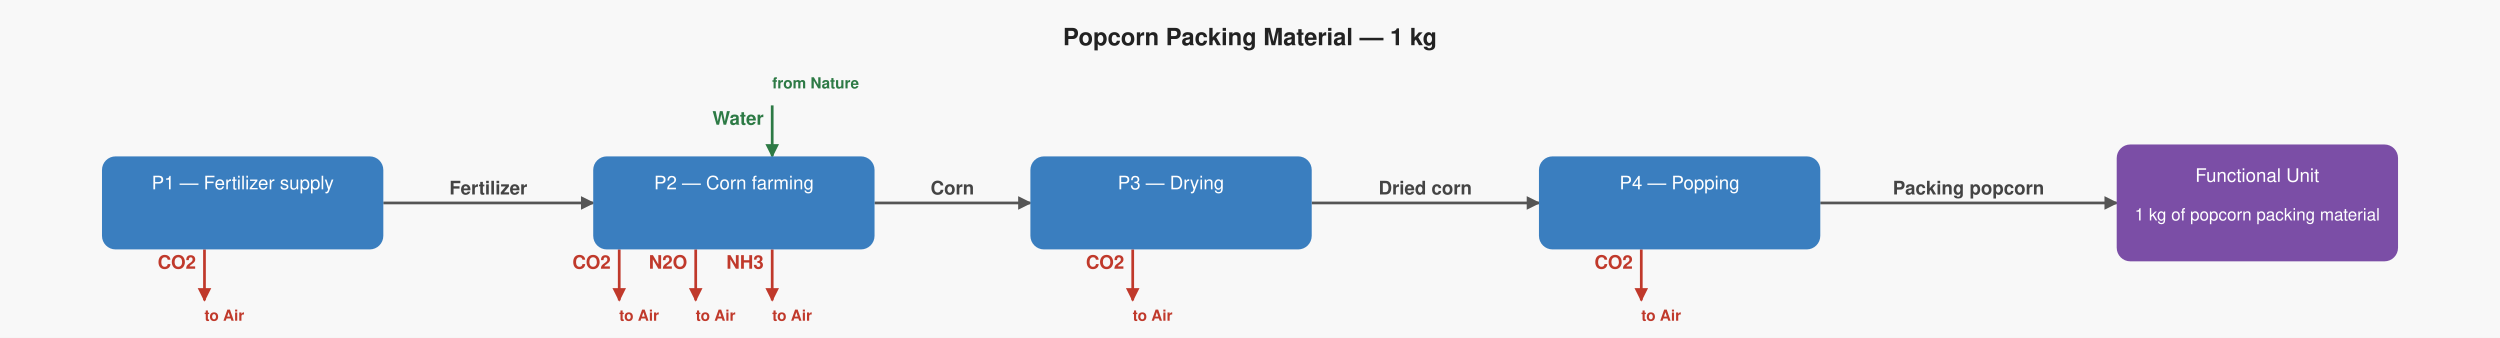
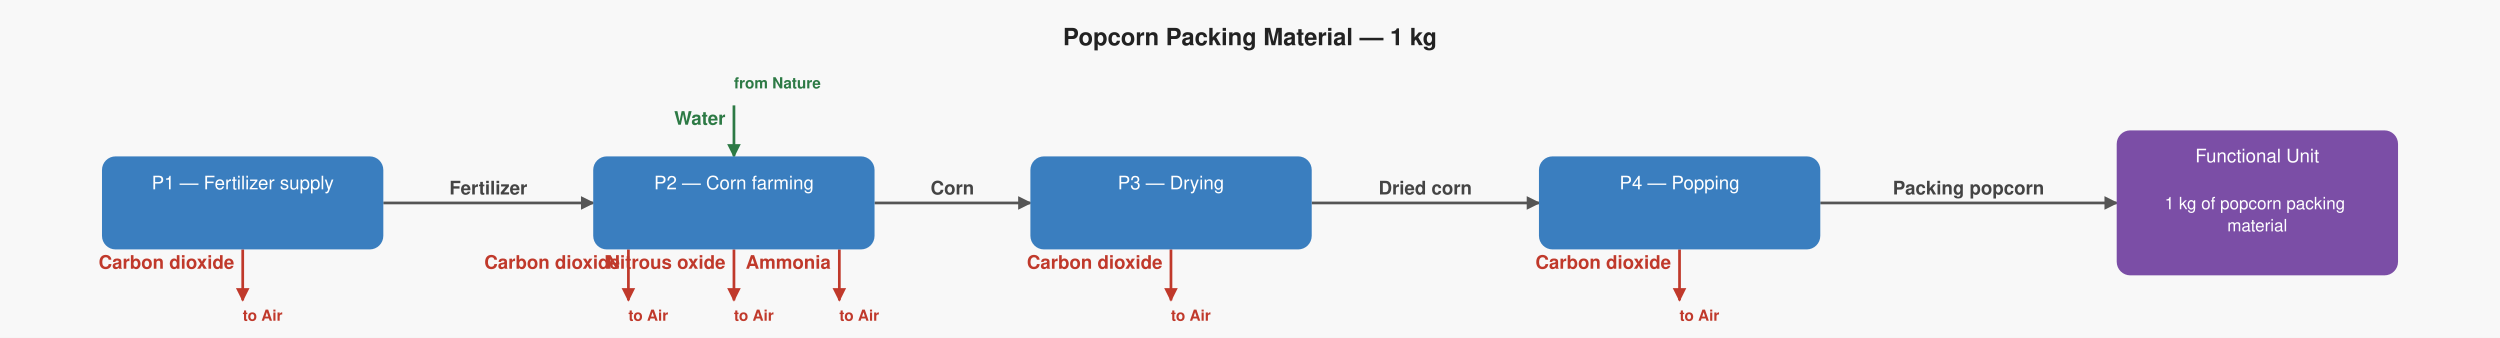
- <svg xmlns="http://www.w3.org/2000/svg" width="1470.8" height="198.7" viewBox="0 -85.0 1470.8 198.7">
-   <rect x="0" y="-85.0" width="1470.8" height="198.7" fill="#f8f8f8" />
+ <svg xmlns="http://www.w3.org/2000/svg" width="1470.8" height="198.7" viewBox="0 -76.7 1470.8 198.7">
+   <rect x="0" y="-76.7" width="1470.8" height="198.7" fill="#f8f8f8" />
  <defs>
    <marker id="arr" viewBox="0 0 10 10" refX="9" refY="5" markerWidth="5" markerHeight="5" orient="auto">
      <path d="M0,0 L10,5 L0,10 z" fill="#555555" />
    </marker>
    <marker id="arr-green" viewBox="0 0 10 10" refX="9" refY="5" markerWidth="5" markerHeight="5" orient="auto">
      <path d="M0,0 L10,5 L0,10 z" fill="#2d7a45" />
    </marker>
    <marker id="arr-red" viewBox="0 0 10 10" refX="9" refY="5" markerWidth="5" markerHeight="5" orient="auto">
      <path d="M0,0 L10,5 L0,10 z" fill="#c0392b" />
    </marker>
  </defs>
-   <text x="735.4" y="-58.4" text-anchor="middle" dominant-baseline="auto" font-family="Helvetica,Arial,sans-serif" font-size="14" font-weight="bold" fill="#222">Popcorn Packing Material — 1 kg</text>
-   <line x1="120.3" y1="61.7" x2="120.3" y2="91.7" stroke="#c0392b" stroke-width="1.6" marker-end="url(#arr-red)" />
-   <text x="115.3" y="73.1" text-anchor="end" dominant-baseline="auto" font-family="Helvetica,Arial,sans-serif" font-size="11" font-weight="bold" fill="#c0392b">CO2</text>
-   <text x="120.3" y="103.7" text-anchor="start" dominant-baseline="auto" font-family="Helvetica,Arial,sans-serif" font-size="9" font-weight="bold" fill="#c0392b">to Air</text>
-   <text x="454.3" y="-33.0" text-anchor="start" dominant-baseline="auto" font-family="Helvetica,Arial,sans-serif" font-size="9" font-weight="bold" fill="#2d7a45">from Nature</text>
-   <line x1="454.3" y1="-23.0" x2="454.3" y2="7.0" stroke="#2d7a45" stroke-width="1.6" marker-end="url(#arr-green)" />
-   <text x="449.3" y="-11.6" text-anchor="end" dominant-baseline="auto" font-family="Helvetica,Arial,sans-serif" font-size="11" font-weight="bold" fill="#2d7a45">Water</text>
-   <line x1="364.3" y1="61.7" x2="364.3" y2="91.7" stroke="#c0392b" stroke-width="1.6" marker-end="url(#arr-red)" />
-   <text x="359.3" y="73.1" text-anchor="end" dominant-baseline="auto" font-family="Helvetica,Arial,sans-serif" font-size="11" font-weight="bold" fill="#c0392b">CO2</text>
-   <text x="364.3" y="103.7" text-anchor="start" dominant-baseline="auto" font-family="Helvetica,Arial,sans-serif" font-size="9" font-weight="bold" fill="#c0392b">to Air</text>
-   <line x1="409.3" y1="61.7" x2="409.3" y2="91.7" stroke="#c0392b" stroke-width="1.6" marker-end="url(#arr-red)" />
-   <text x="404.3" y="73.1" text-anchor="end" dominant-baseline="auto" font-family="Helvetica,Arial,sans-serif" font-size="11" font-weight="bold" fill="#c0392b">N2O</text>
-   <text x="409.3" y="103.7" text-anchor="start" dominant-baseline="auto" font-family="Helvetica,Arial,sans-serif" font-size="9" font-weight="bold" fill="#c0392b">to Air</text>
-   <line x1="454.3" y1="61.7" x2="454.3" y2="91.7" stroke="#c0392b" stroke-width="1.6" marker-end="url(#arr-red)" />
-   <text x="449.3" y="73.1" text-anchor="end" dominant-baseline="auto" font-family="Helvetica,Arial,sans-serif" font-size="11" font-weight="bold" fill="#c0392b">NH3</text>
-   <text x="454.3" y="103.7" text-anchor="start" dominant-baseline="auto" font-family="Helvetica,Arial,sans-serif" font-size="9" font-weight="bold" fill="#c0392b">to Air</text>
-   <line x1="666.4" y1="61.7" x2="666.4" y2="91.7" stroke="#c0392b" stroke-width="1.6" marker-end="url(#arr-red)" />
-   <text x="661.4" y="73.1" text-anchor="end" dominant-baseline="auto" font-family="Helvetica,Arial,sans-serif" font-size="11" font-weight="bold" fill="#c0392b">CO2</text>
-   <text x="666.4" y="103.7" text-anchor="start" dominant-baseline="auto" font-family="Helvetica,Arial,sans-serif" font-size="9" font-weight="bold" fill="#c0392b">to Air</text>
-   <line x1="965.6" y1="61.7" x2="965.6" y2="91.7" stroke="#c0392b" stroke-width="1.6" marker-end="url(#arr-red)" />
-   <text x="960.6" y="73.1" text-anchor="end" dominant-baseline="auto" font-family="Helvetica,Arial,sans-serif" font-size="11" font-weight="bold" fill="#c0392b">CO2</text>
-   <text x="965.6" y="103.7" text-anchor="start" dominant-baseline="auto" font-family="Helvetica,Arial,sans-serif" font-size="9" font-weight="bold" fill="#c0392b">to Air</text>
-   <line x1="225.5" y1="34.4" x2="349.0" y2="34.4" stroke="#555555" stroke-width="1.6" marker-end="url(#arr)" />
-   <text x="287.3" y="29.4" text-anchor="middle" dominant-baseline="auto" font-family="Helvetica,Arial,sans-serif" font-size="11" font-weight="bold" fill="#444">Fertilizer</text>
-   <line x1="514.5" y1="34.4" x2="606.2" y2="34.4" stroke="#555555" stroke-width="1.6" marker-end="url(#arr)" />
-   <text x="560.3" y="29.4" text-anchor="middle" dominant-baseline="auto" font-family="Helvetica,Arial,sans-serif" font-size="11" font-weight="bold" fill="#444">Corn</text>
-   <line x1="771.7" y1="34.4" x2="905.4" y2="34.4" stroke="#555555" stroke-width="1.6" marker-end="url(#arr)" />
-   <text x="838.5" y="29.4" text-anchor="middle" dominant-baseline="auto" font-family="Helvetica,Arial,sans-serif" font-size="11" font-weight="bold" fill="#444">Dried corn</text>
-   <line x1="1070.9" y1="34.4" x2="1245.3" y2="34.4" stroke="#555555" stroke-width="1.6" marker-end="url(#arr)" />
-   <text x="1158.1" y="29.4" text-anchor="middle" dominant-baseline="auto" font-family="Helvetica,Arial,sans-serif" font-size="11" font-weight="bold" fill="#444">Packing popcorn</text>
-   <rect x="60.0" y="7.0" width="165.513" height="54.745" rx="8" fill="#3a7ebf" />
-   <text x="142.8" y="26.4" text-anchor="middle" dominant-baseline="auto" font-family="Helvetica,Arial,sans-serif" font-size="11" font-weight="normal" fill="white">P1 — Fertilizer supply</text>
-   <rect x="349.0" y="7.0" width="165.513" height="54.745" rx="8" fill="#3a7ebf" />
-   <text x="431.8" y="26.4" text-anchor="middle" dominant-baseline="auto" font-family="Helvetica,Arial,sans-serif" font-size="11" font-weight="normal" fill="white">P2 — Corn farming</text>
-   <rect x="606.2" y="7.0" width="165.513" height="54.745" rx="8" fill="#3a7ebf" />
-   <text x="688.9" y="26.4" text-anchor="middle" dominant-baseline="auto" font-family="Helvetica,Arial,sans-serif" font-size="11" font-weight="normal" fill="white">P3 — Drying</text>
-   <rect x="905.4" y="7.0" width="165.513" height="54.745" rx="8" fill="#3a7ebf" />
-   <text x="988.1" y="26.4" text-anchor="middle" dominant-baseline="auto" font-family="Helvetica,Arial,sans-serif" font-size="11" font-weight="normal" fill="white">P4 — Popping</text>
-   <rect x="1245.3" y="0.0" width="165.513" height="68.75" rx="8" fill="#7b4ea6" />
-   <text x="1328.0" y="22.0" text-anchor="middle" dominant-baseline="auto" font-family="Helvetica,Arial,sans-serif" font-size="11" font-weight="normal" fill="white">Functional Unit</text>
-   <text x="1328.0" y="44.7" text-anchor="middle" dominant-baseline="auto" font-family="Helvetica,Arial,sans-serif" font-size="10" font-weight="normal" fill="white">1 kg of popcorn packing material</text>
+   <text x="735.4" y="-50.1" text-anchor="middle" dominant-baseline="auto" font-family="Helvetica,Arial,sans-serif" font-size="14" font-weight="bold" fill="#222">Popcorn Packing Material — 1 kg</text>
+   <line x1="142.8" y1="70.0" x2="142.8" y2="100.0" stroke="#c0392b" stroke-width="1.6" marker-end="url(#arr-red)" />
+   <text x="137.8" y="81.4" text-anchor="end" dominant-baseline="auto" font-family="Helvetica,Arial,sans-serif" font-size="11" font-weight="bold" fill="#c0392b">Carbon dioxide</text>
+   <text x="142.8" y="112.0" text-anchor="start" dominant-baseline="auto" font-family="Helvetica,Arial,sans-serif" font-size="9" font-weight="bold" fill="#c0392b">to Air</text>
+   <text x="431.8" y="-24.7" text-anchor="start" dominant-baseline="auto" font-family="Helvetica,Arial,sans-serif" font-size="9" font-weight="bold" fill="#2d7a45">from Nature</text>
+   <line x1="431.8" y1="-14.7" x2="431.8" y2="15.3" stroke="#2d7a45" stroke-width="1.6" marker-end="url(#arr-green)" />
+   <text x="426.8" y="-3.3" text-anchor="end" dominant-baseline="auto" font-family="Helvetica,Arial,sans-serif" font-size="11" font-weight="bold" fill="#2d7a45">Water</text>
+   <line x1="369.7" y1="70.0" x2="369.7" y2="100.0" stroke="#c0392b" stroke-width="1.6" marker-end="url(#arr-red)" />
+   <text x="364.7" y="81.4" text-anchor="end" dominant-baseline="auto" font-family="Helvetica,Arial,sans-serif" font-size="11" font-weight="bold" fill="#c0392b">Carbon dioxide</text>
+   <text x="369.7" y="112.0" text-anchor="start" dominant-baseline="auto" font-family="Helvetica,Arial,sans-serif" font-size="9" font-weight="bold" fill="#c0392b">to Air</text>
+   <line x1="431.8" y1="70.0" x2="431.8" y2="100.0" stroke="#c0392b" stroke-width="1.6" marker-end="url(#arr-red)" />
+   <text x="426.8" y="81.4" text-anchor="end" dominant-baseline="auto" font-family="Helvetica,Arial,sans-serif" font-size="11" font-weight="bold" fill="#c0392b">Nitrous oxide</text>
+   <text x="431.8" y="112.0" text-anchor="start" dominant-baseline="auto" font-family="Helvetica,Arial,sans-serif" font-size="9" font-weight="bold" fill="#c0392b">to Air</text>
+   <line x1="493.8" y1="70.0" x2="493.8" y2="100.0" stroke="#c0392b" stroke-width="1.6" marker-end="url(#arr-red)" />
+   <text x="488.8" y="81.4" text-anchor="end" dominant-baseline="auto" font-family="Helvetica,Arial,sans-serif" font-size="11" font-weight="bold" fill="#c0392b">Ammonia</text>
+   <text x="493.8" y="112.0" text-anchor="start" dominant-baseline="auto" font-family="Helvetica,Arial,sans-serif" font-size="9" font-weight="bold" fill="#c0392b">to Air</text>
+   <line x1="688.9" y1="70.0" x2="688.9" y2="100.0" stroke="#c0392b" stroke-width="1.6" marker-end="url(#arr-red)" />
+   <text x="683.9" y="81.4" text-anchor="end" dominant-baseline="auto" font-family="Helvetica,Arial,sans-serif" font-size="11" font-weight="bold" fill="#c0392b">Carbon dioxide</text>
+   <text x="688.9" y="112.0" text-anchor="start" dominant-baseline="auto" font-family="Helvetica,Arial,sans-serif" font-size="9" font-weight="bold" fill="#c0392b">to Air</text>
+   <line x1="988.1" y1="70.0" x2="988.1" y2="100.0" stroke="#c0392b" stroke-width="1.6" marker-end="url(#arr-red)" />
+   <text x="983.1" y="81.4" text-anchor="end" dominant-baseline="auto" font-family="Helvetica,Arial,sans-serif" font-size="11" font-weight="bold" fill="#c0392b">Carbon dioxide</text>
+   <text x="988.1" y="112.0" text-anchor="start" dominant-baseline="auto" font-family="Helvetica,Arial,sans-serif" font-size="9" font-weight="bold" fill="#c0392b">to Air</text>
+   <line x1="225.5" y1="42.7" x2="349.0" y2="42.7" stroke="#555555" stroke-width="1.6" marker-end="url(#arr)" />
+   <text x="287.3" y="37.7" text-anchor="middle" dominant-baseline="auto" font-family="Helvetica,Arial,sans-serif" font-size="11" font-weight="bold" fill="#444">Fertilizer</text>
+   <line x1="514.5" y1="42.7" x2="606.2" y2="42.7" stroke="#555555" stroke-width="1.6" marker-end="url(#arr)" />
+   <text x="560.3" y="37.7" text-anchor="middle" dominant-baseline="auto" font-family="Helvetica,Arial,sans-serif" font-size="11" font-weight="bold" fill="#444">Corn</text>
+   <line x1="771.7" y1="42.7" x2="905.4" y2="42.7" stroke="#555555" stroke-width="1.6" marker-end="url(#arr)" />
+   <text x="838.5" y="37.7" text-anchor="middle" dominant-baseline="auto" font-family="Helvetica,Arial,sans-serif" font-size="11" font-weight="bold" fill="#444">Dried corn</text>
+   <line x1="1070.9" y1="42.7" x2="1245.3" y2="42.7" stroke="#555555" stroke-width="1.6" marker-end="url(#arr)" />
+   <text x="1158.1" y="37.7" text-anchor="middle" dominant-baseline="auto" font-family="Helvetica,Arial,sans-serif" font-size="11" font-weight="bold" fill="#444">Packing popcorn</text>
+   <rect x="60.0" y="15.3" width="165.513" height="54.745" rx="8" fill="#3a7ebf" />
+   <text x="142.8" y="34.7" text-anchor="middle" dominant-baseline="auto" font-family="Helvetica,Arial,sans-serif" font-size="11" font-weight="normal" fill="white">P1 — Fertilizer supply</text>
+   <rect x="349.0" y="15.3" width="165.513" height="54.745" rx="8" fill="#3a7ebf" />
+   <text x="431.8" y="34.7" text-anchor="middle" dominant-baseline="auto" font-family="Helvetica,Arial,sans-serif" font-size="11" font-weight="normal" fill="white">P2 — Corn farming</text>
+   <rect x="606.2" y="15.3" width="165.513" height="54.745" rx="8" fill="#3a7ebf" />
+   <text x="688.9" y="34.7" text-anchor="middle" dominant-baseline="auto" font-family="Helvetica,Arial,sans-serif" font-size="11" font-weight="normal" fill="white">P3 — Drying</text>
+   <rect x="905.4" y="15.3" width="165.513" height="54.745" rx="8" fill="#3a7ebf" />
+   <text x="988.1" y="34.7" text-anchor="middle" dominant-baseline="auto" font-family="Helvetica,Arial,sans-serif" font-size="11" font-weight="normal" fill="white">P4 — Popping</text>
+   <rect x="1245.3" y="-0.0" width="165.513" height="85.301" rx="8" fill="#7b4ea6" />
+   <text x="1328.0" y="18.8" text-anchor="middle" dominant-baseline="auto" font-family="Helvetica,Arial,sans-serif" font-size="11" font-weight="normal" fill="white">Functional Unit</text>
+   <text text-anchor="middle" font-family="Helvetica,Arial,sans-serif" font-size="10" font-weight="normal" fill="white">
+     <tspan x="1328.0" y="46.4" dominant-baseline="auto">1 kg of popcorn packing</tspan>
+     <tspan x="1328.0" y="59.4" dominant-baseline="auto">material</tspan>
+   </text>
</svg>
